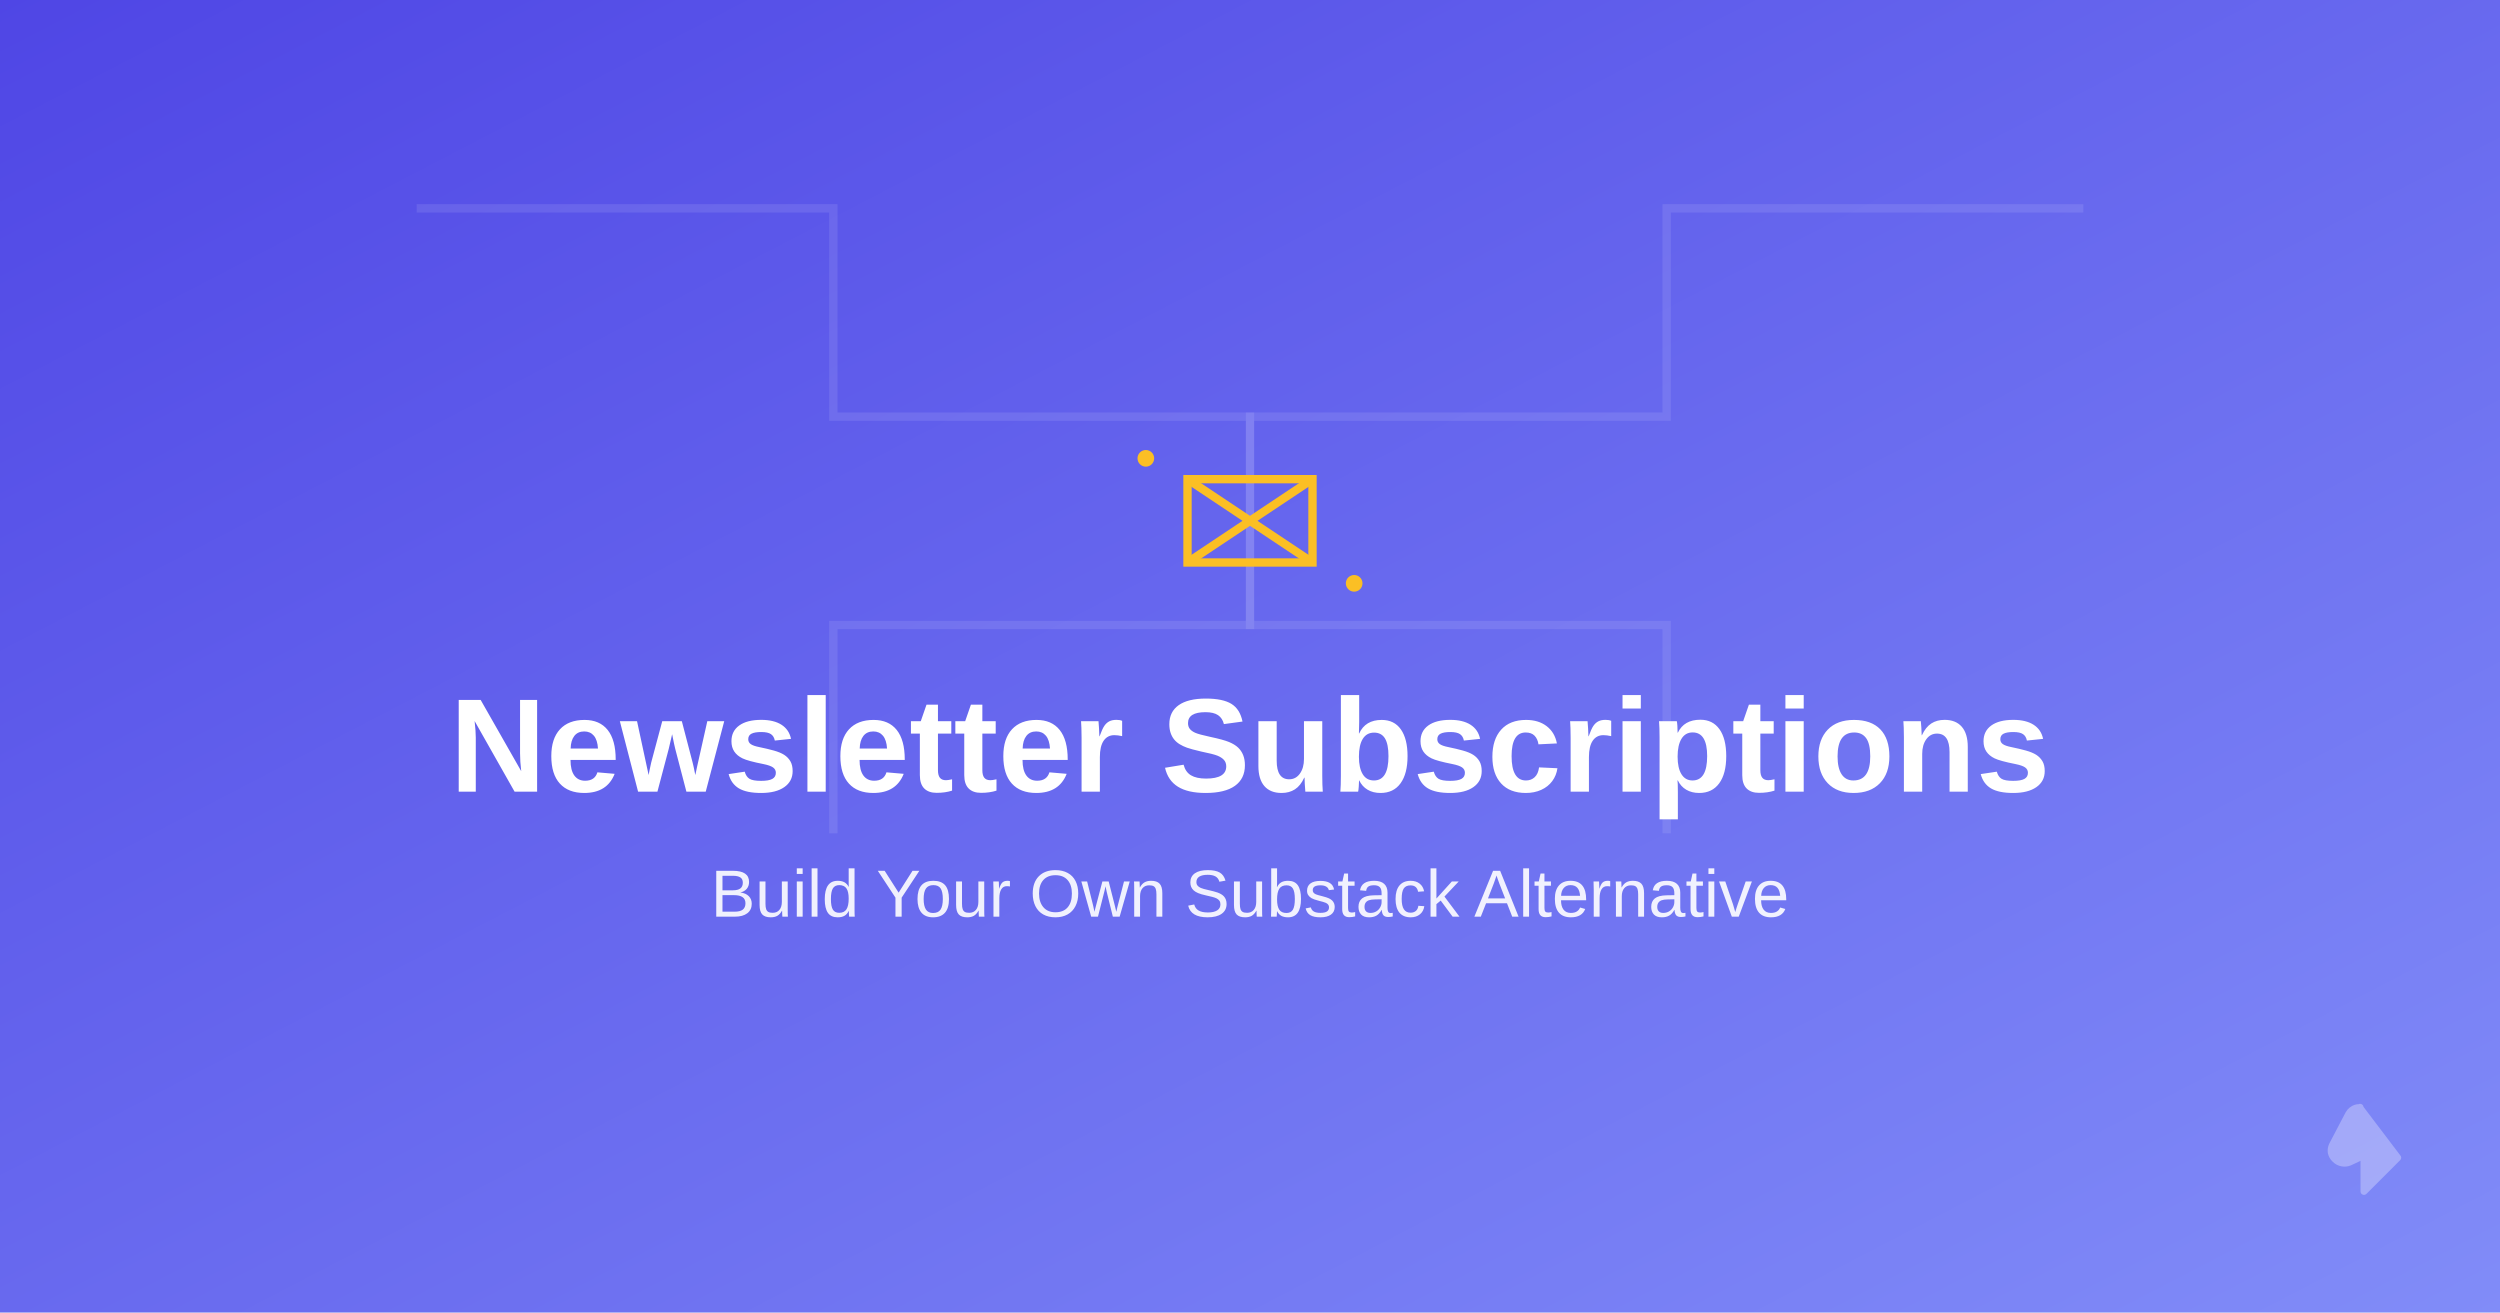
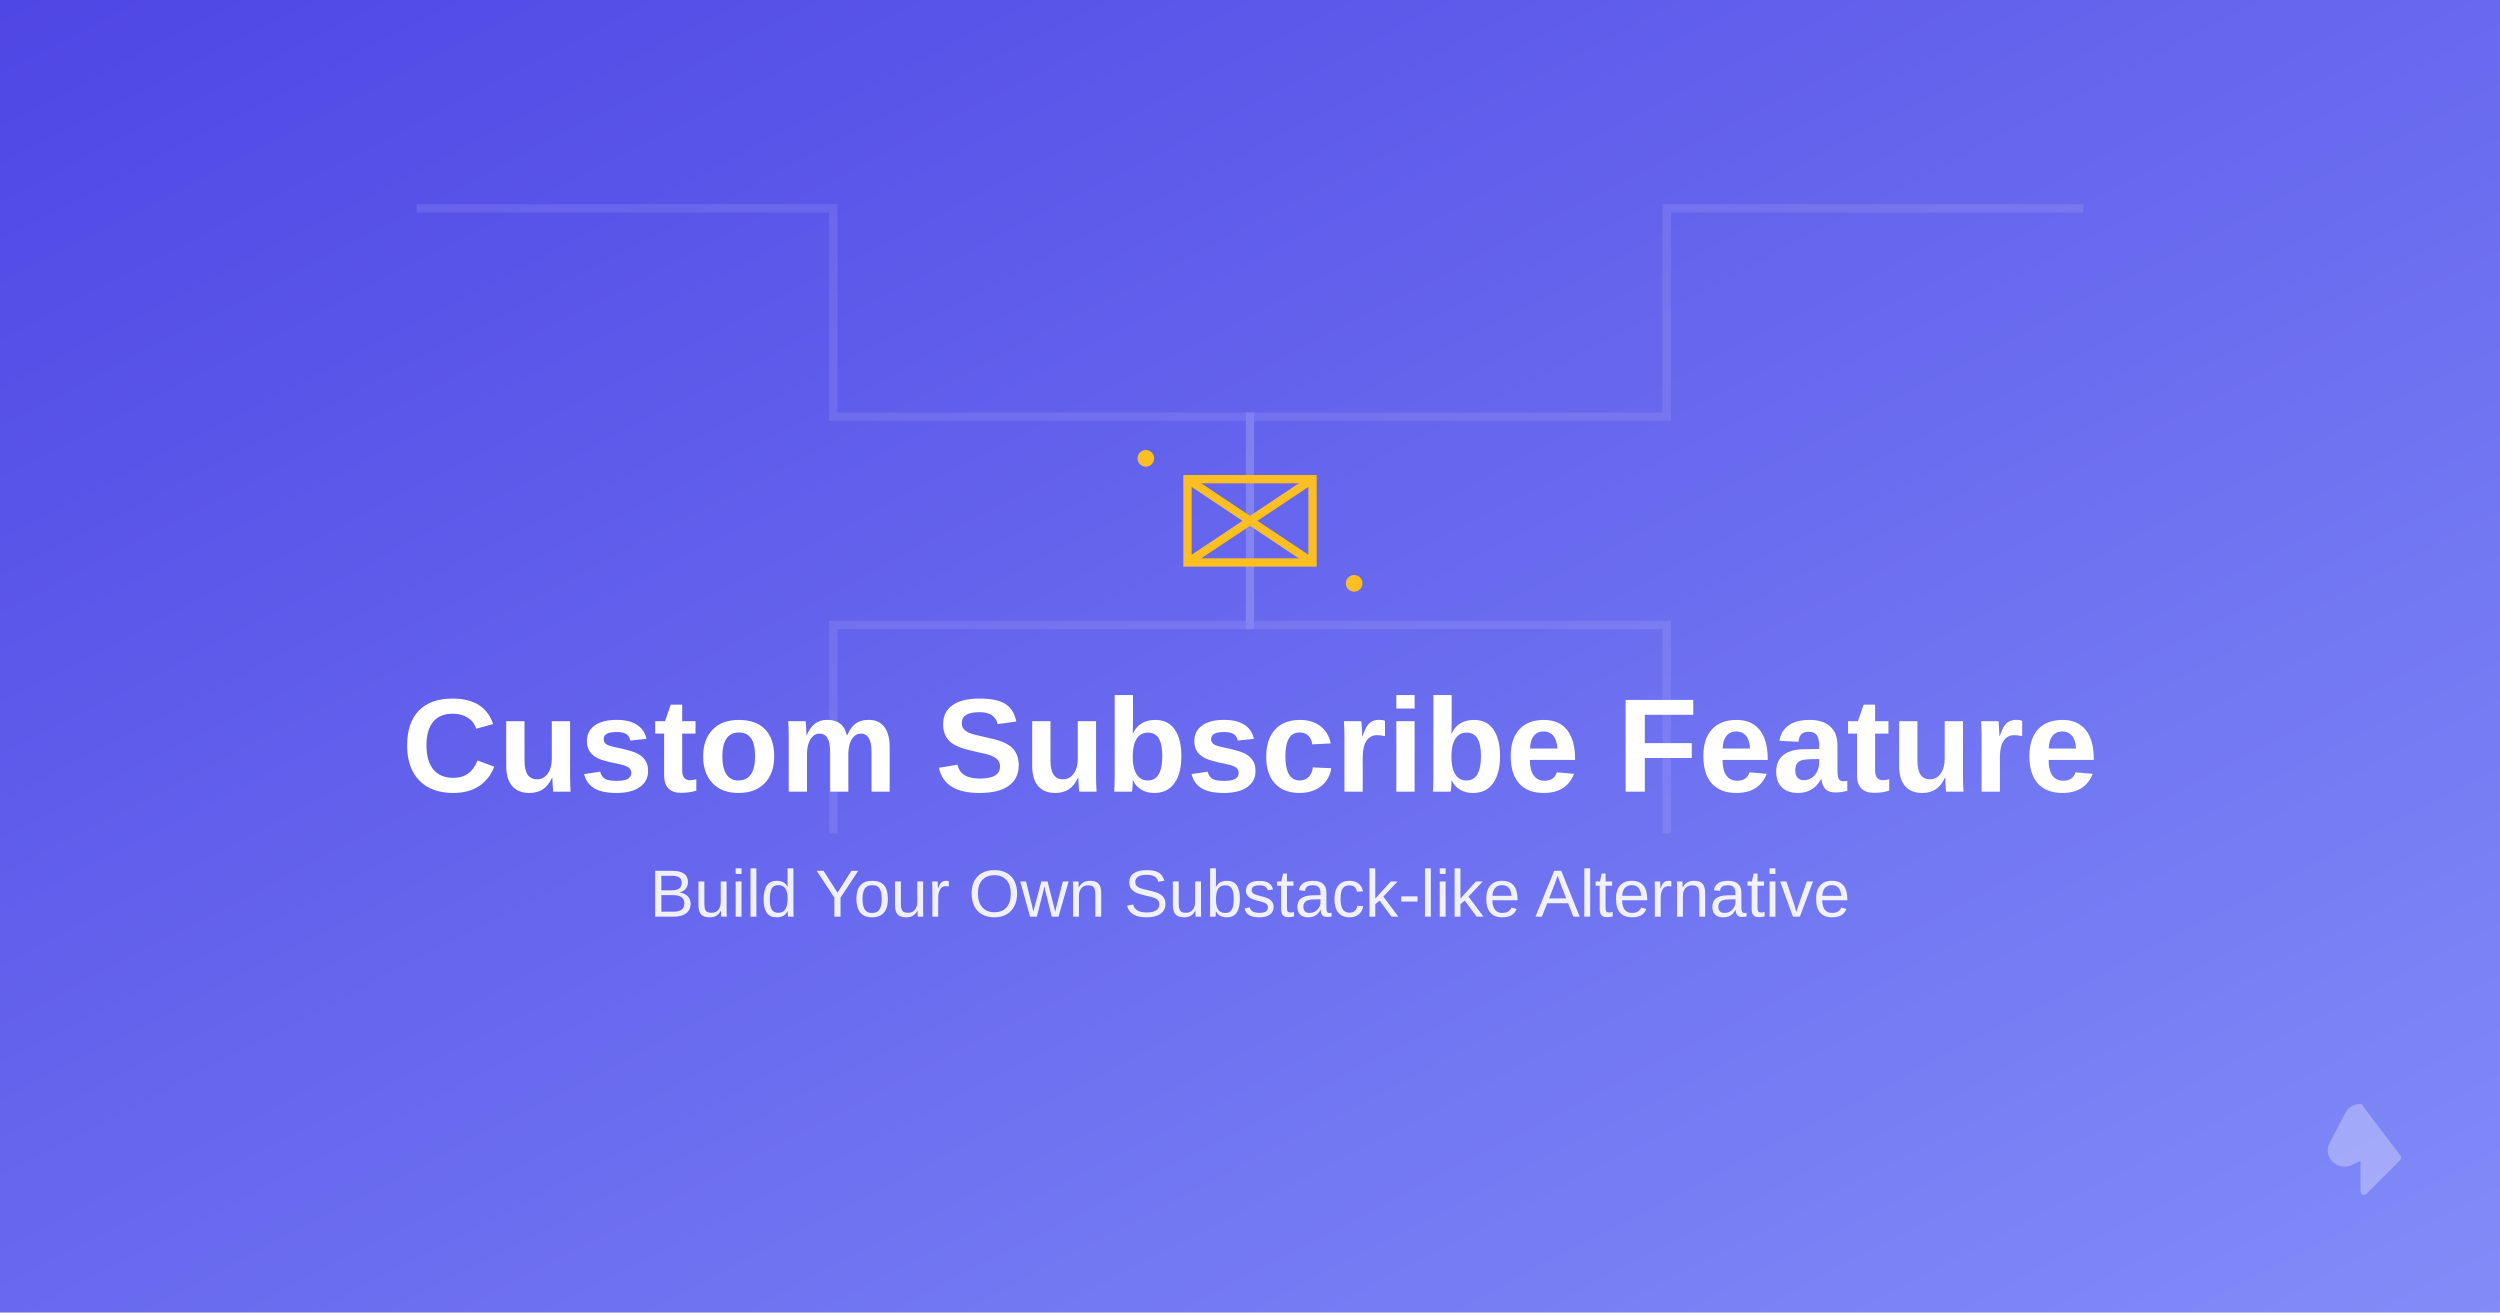
<svg xmlns="http://www.w3.org/2000/svg" viewBox="0 0 1200 630">
  <defs>
    <linearGradient id="bg-gradient" x1="0%" y1="0%" x2="100%" y2="100%">
      <stop offset="0%" style="stop-color:#4f46e5;stop-opacity:1" />
      <stop offset="100%" style="stop-color:#818cf8;stop-opacity:1" />
    </linearGradient>
  </defs>
  <rect width="1200" height="630" fill="url(#bg-gradient)" />
  <path d="M 200 100 L 400 100 L 400 200 L 600 200 L 600 300 L 800 300 L 800 400" fill="none" stroke="rgba(255,255,255,0.1)" stroke-width="4" />
  <path d="M 1000 100 L 800 100 L 800 200 L 600 200 L 600 300 L 400 300 L 400 400" fill="none" stroke="rgba(255,255,255,0.1)" stroke-width="4" />
  <g transform="translate(600, 250)">
    <rect x="-30" y="-20" width="60" height="40" fill="none" stroke="#fbbf24" stroke-width="4" />
    <path d="M -30,-20 L 0,0 L 30,-20 M -30,20 L 0,0 L 30,20" fill="none" stroke="#fbbf24" stroke-width="4" />
    <circle cx="-50" cy="-30" r="4" fill="#fbbf24">
      <animate attributeName="opacity" values="0;1;0" dur="2s" repeatCount="indefinite" />
    </circle>
    <circle cx="50" cy="30" r="4" fill="#fbbf24">
      <animate attributeName="opacity" values="0;1;0" dur="2s" repeatCount="indefinite" begin="1s" />
    </circle>
  </g>
  <text x="600" y="380" font-family="Arial" font-size="64" font-weight="bold" fill="white" text-anchor="middle">
-     Newsletter Subscriptions
+     Custom Subscribe Feature
  </text>
  <text x="600" y="440" font-family="Arial" font-size="32" fill="rgba(255,255,255,0.9)" text-anchor="middle">
-     Build Your Own Substack Alternative
+     Build Your Own Substack-like Alternative
  </text>
  <g transform="translate(1100,530)">
    <path d="M16.074 0c-.3.003-.601.05-.891.145a3.888 3.888 0 0 0-2.235 1.824l-3.925 7.5a3.898 3.898 0 0 0-.34 2.277 3.894 3.894 0 0 0 1.184 2.086 3.897 3.897 0 0 0 2.125 1.098 3.893 3.893 0 0 0 2.29-.273l2.242-1.052v7.345a.82.82 0 0 0 .507.758.82.82 0 0 0 .911-.172l8.11-8.111a.82.82 0 0 0-.004-1.165L17.24.652A.82.82 0 0 0 16.074 0z" transform="scale(2)" fill="white" fill-opacity="0.3" />
  </g>
</svg>
